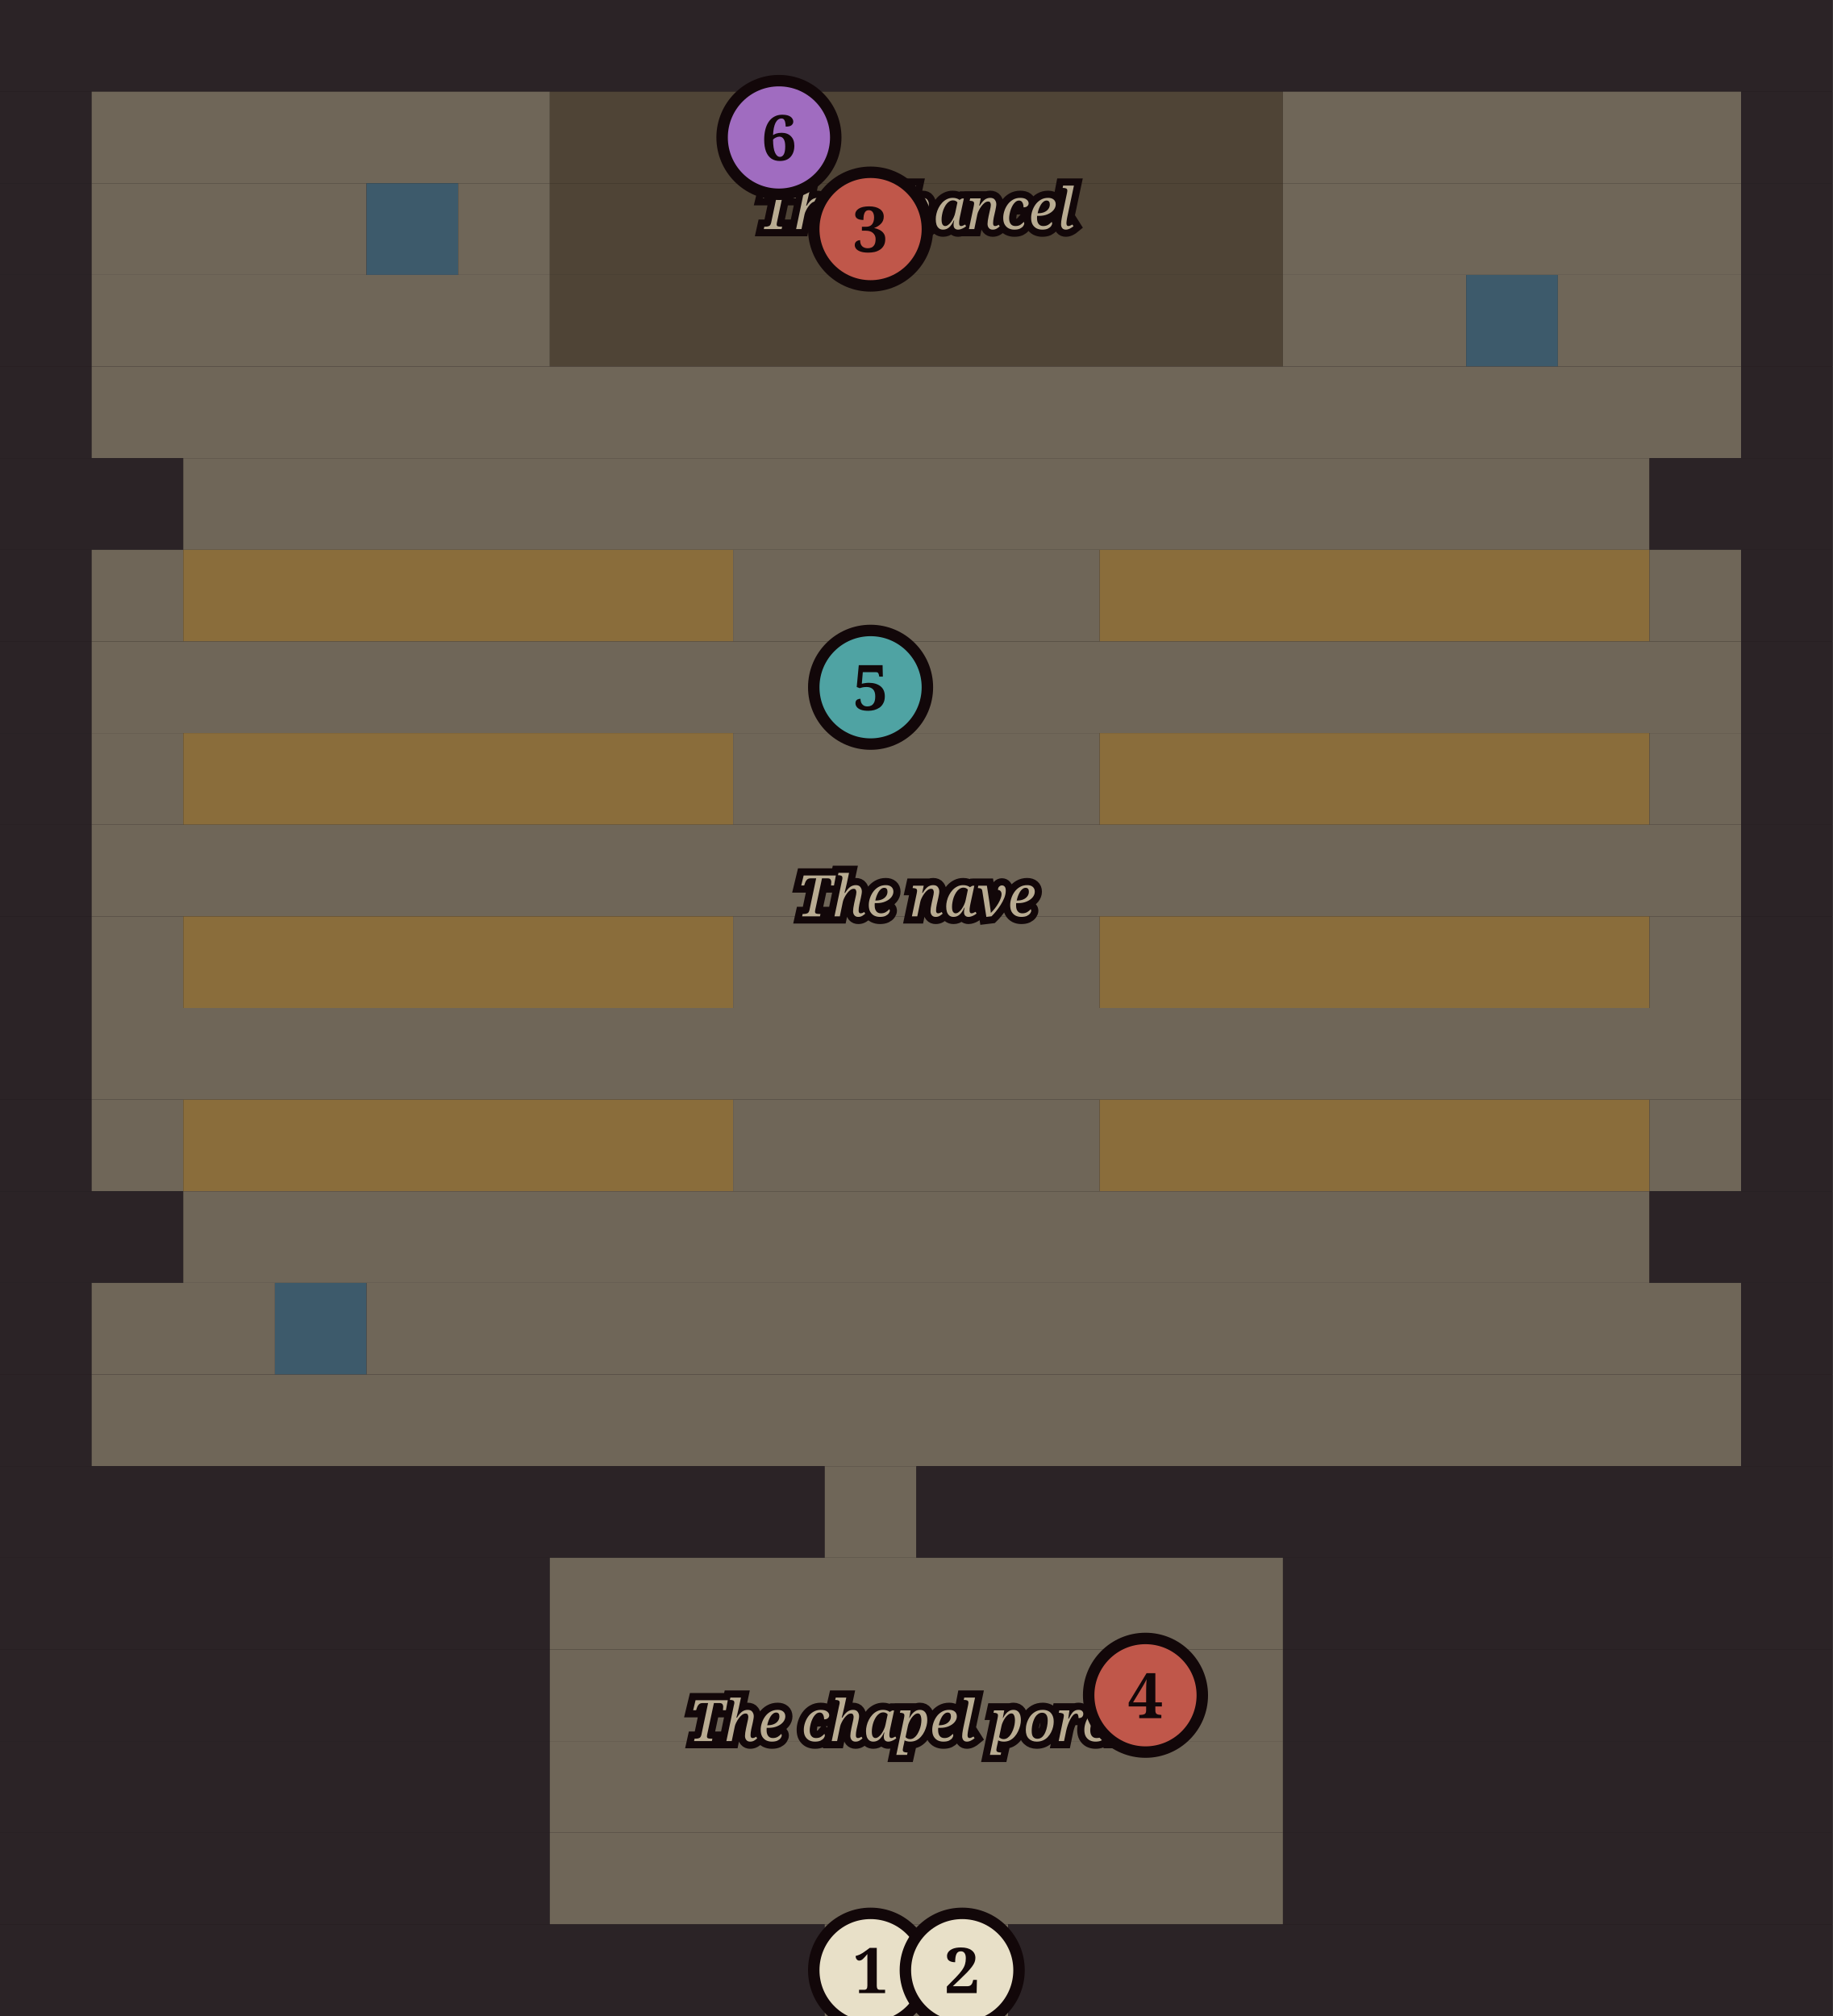
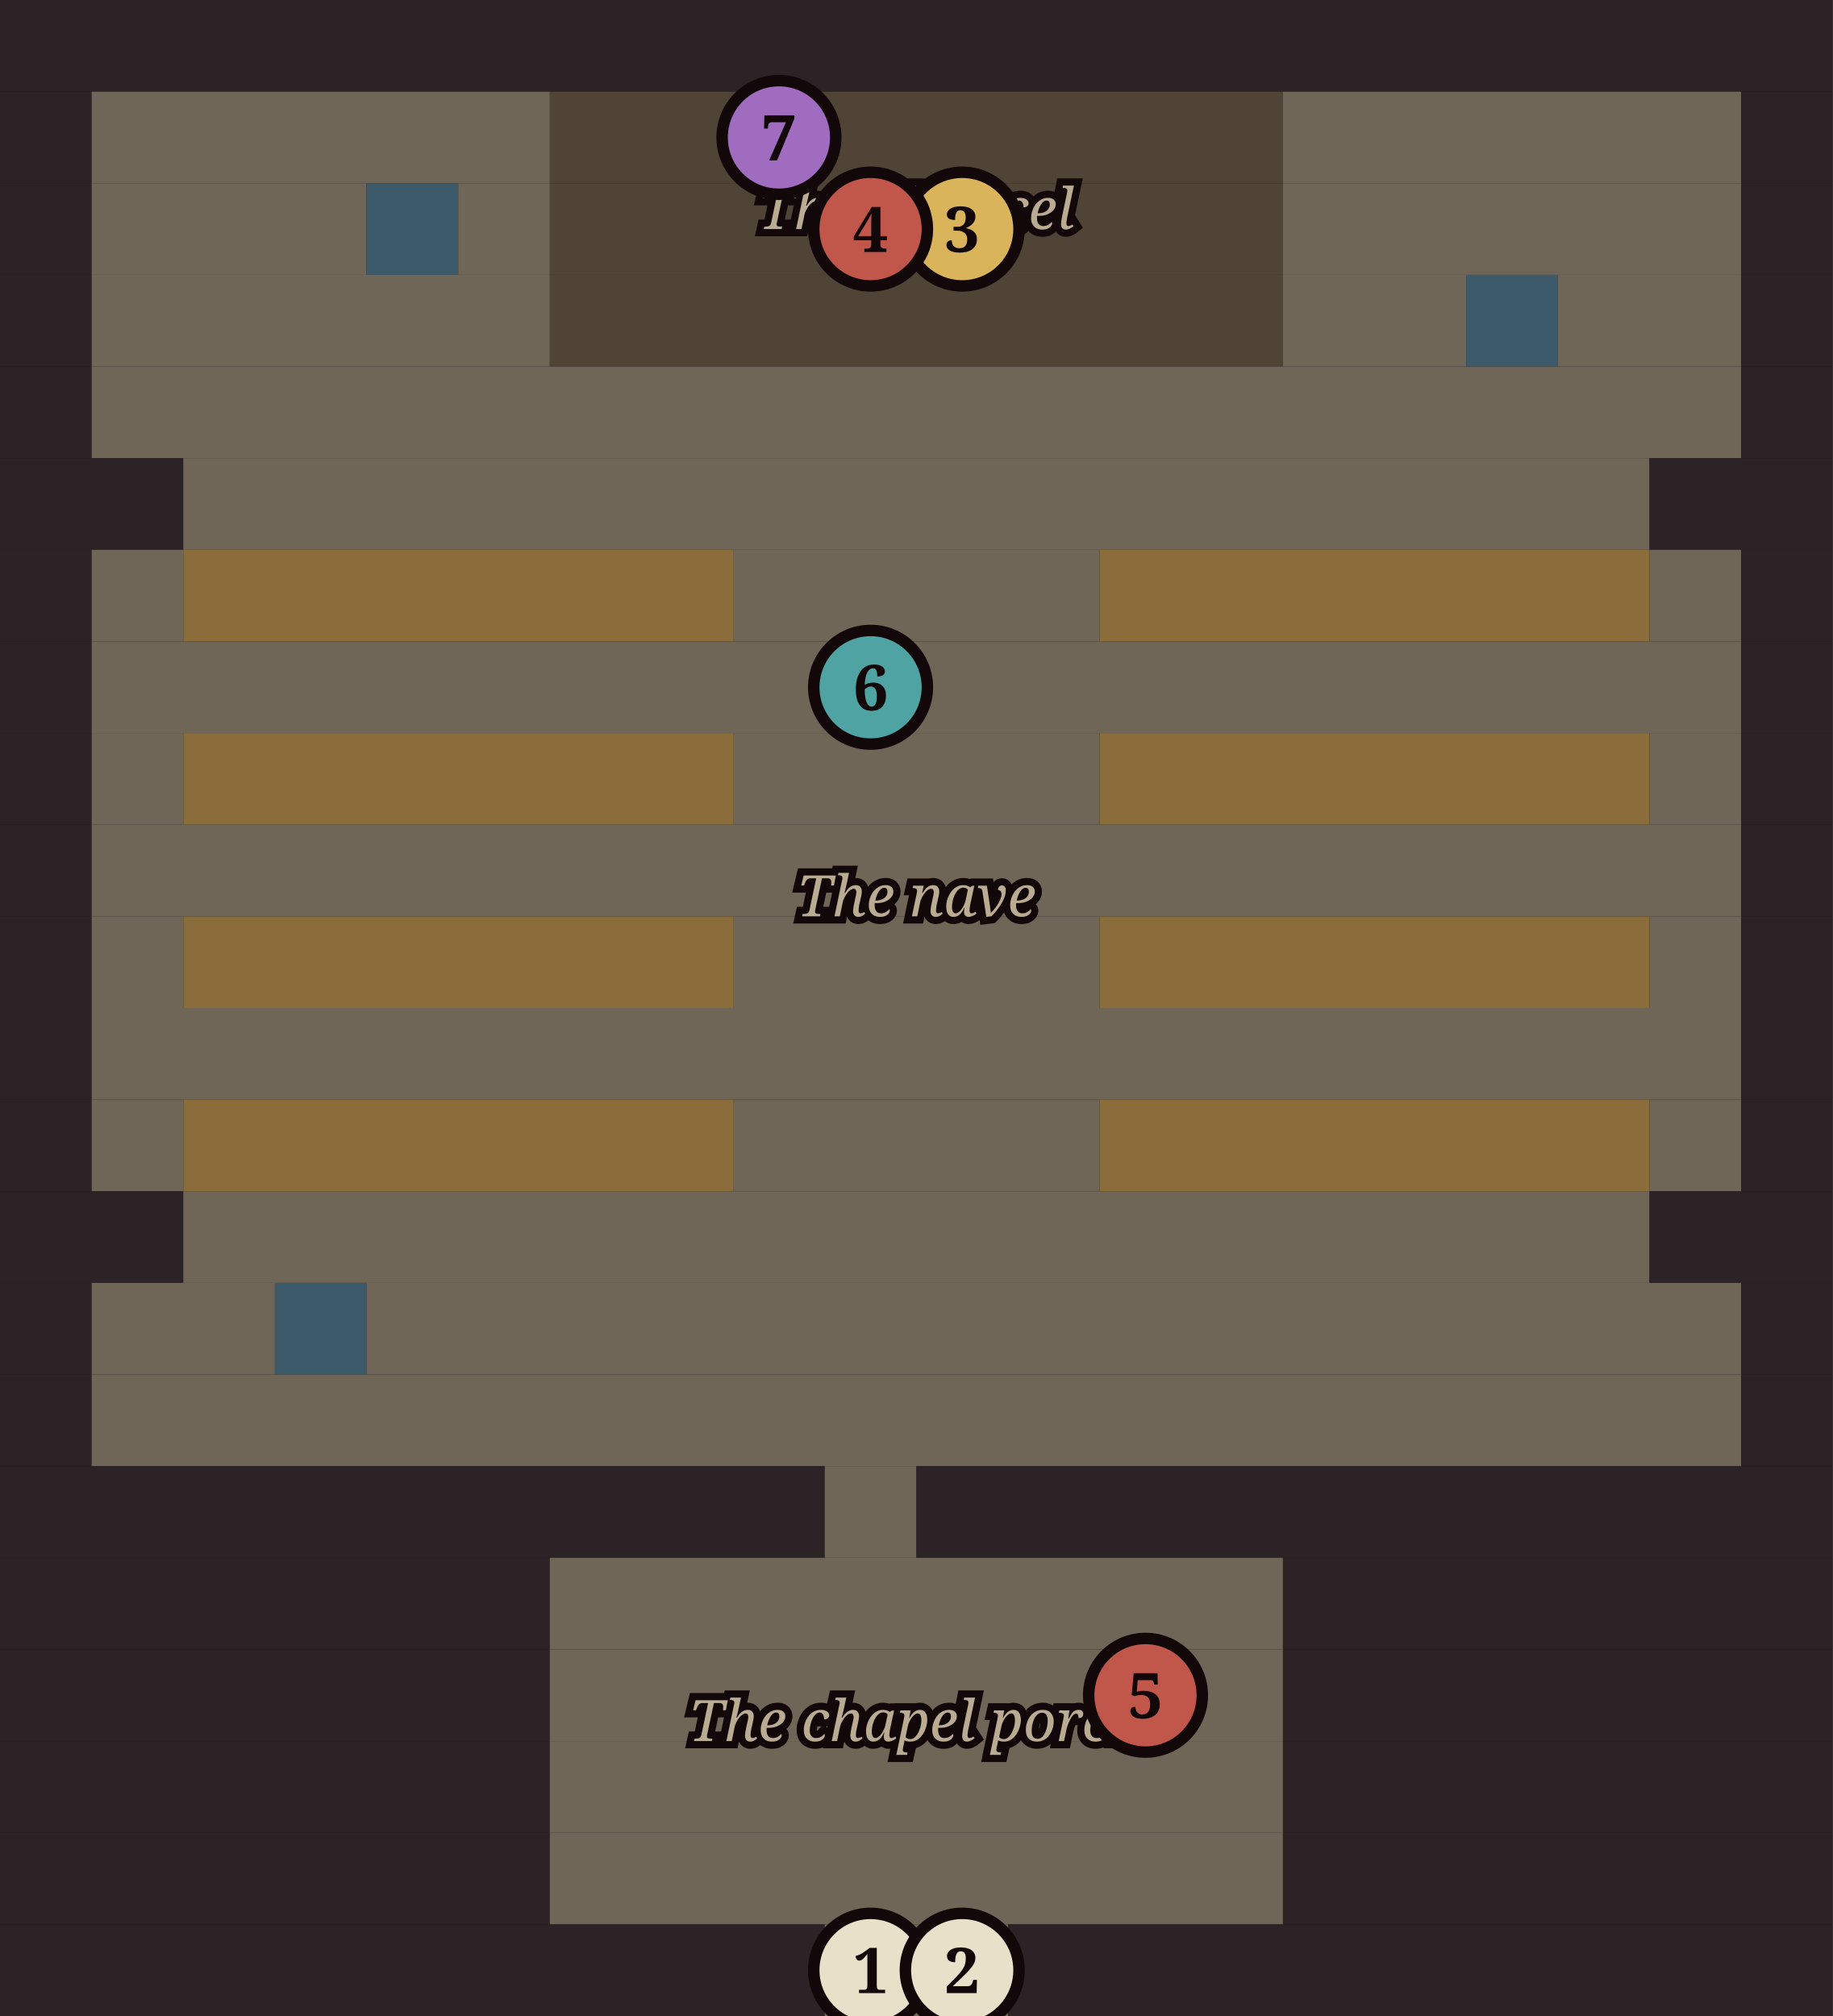
<svg xmlns="http://www.w3.org/2000/svg" viewBox="0 0 320 352" width="320" height="352" font-family="Georgia, serif">
  <rect width="320" height="352" fill="#1a1416" />
  <rect x="0" y="0" width="320" height="16" fill="#2b2326" />
  <rect x="0" y="16" width="16" height="16" fill="#2b2326" />
  <rect x="16" y="16" width="80" height="16" fill="#6f6658" />
  <rect x="96" y="16" width="128" height="16" fill="#4f4436" />
  <rect x="224" y="16" width="80" height="16" fill="#6f6658" />
  <rect x="304" y="16" width="16" height="16" fill="#2b2326" />
  <rect x="0" y="32" width="16" height="16" fill="#2b2326" />
  <rect x="16" y="32" width="48" height="16" fill="#6f6658" />
  <rect x="64" y="32" width="16" height="16" fill="#3d5a6b" />
  <rect x="80" y="32" width="16" height="16" fill="#6f6658" />
  <rect x="96" y="32" width="128" height="16" fill="#4f4436" />
  <rect x="224" y="32" width="80" height="16" fill="#6f6658" />
  <rect x="304" y="32" width="16" height="16" fill="#2b2326" />
  <rect x="0" y="48" width="16" height="16" fill="#2b2326" />
  <rect x="16" y="48" width="80" height="16" fill="#6f6658" />
  <rect x="96" y="48" width="128" height="16" fill="#4f4436" />
  <rect x="224" y="48" width="32" height="16" fill="#6f6658" />
  <rect x="256" y="48" width="16" height="16" fill="#3d5a6b" />
  <rect x="272" y="48" width="32" height="16" fill="#6f6658" />
  <rect x="304" y="48" width="16" height="16" fill="#2b2326" />
  <rect x="0" y="64" width="16" height="16" fill="#2b2326" />
  <rect x="16" y="64" width="288" height="16" fill="#6f6658" />
  <rect x="304" y="64" width="16" height="16" fill="#2b2326" />
  <rect x="0" y="80" width="32" height="16" fill="#2b2326" />
  <rect x="32" y="80" width="256" height="16" fill="#6f6658" />
  <rect x="288" y="80" width="32" height="16" fill="#2b2326" />
  <rect x="0" y="96" width="16" height="16" fill="#2b2326" />
  <rect x="16" y="96" width="16" height="16" fill="#6f6658" />
  <rect x="32" y="96" width="96" height="16" fill="#8a6d3b" />
  <rect x="128" y="96" width="64" height="16" fill="#6f6658" />
  <rect x="192" y="96" width="96" height="16" fill="#8a6d3b" />
  <rect x="288" y="96" width="16" height="16" fill="#6f6658" />
  <rect x="304" y="96" width="16" height="16" fill="#2b2326" />
  <rect x="0" y="112" width="16" height="16" fill="#2b2326" />
  <rect x="16" y="112" width="288" height="16" fill="#6f6658" />
  <rect x="304" y="112" width="16" height="16" fill="#2b2326" />
  <rect x="0" y="128" width="16" height="16" fill="#2b2326" />
  <rect x="16" y="128" width="16" height="16" fill="#6f6658" />
  <rect x="32" y="128" width="96" height="16" fill="#8a6d3b" />
  <rect x="128" y="128" width="64" height="16" fill="#6f6658" />
  <rect x="192" y="128" width="96" height="16" fill="#8a6d3b" />
  <rect x="288" y="128" width="16" height="16" fill="#6f6658" />
  <rect x="304" y="128" width="16" height="16" fill="#2b2326" />
  <rect x="0" y="144" width="16" height="16" fill="#2b2326" />
  <rect x="16" y="144" width="288" height="16" fill="#6f6658" />
  <rect x="304" y="144" width="16" height="16" fill="#2b2326" />
  <rect x="0" y="160" width="16" height="16" fill="#2b2326" />
  <rect x="16" y="160" width="16" height="16" fill="#6f6658" />
  <rect x="32" y="160" width="96" height="16" fill="#8a6d3b" />
  <rect x="128" y="160" width="64" height="16" fill="#6f6658" />
  <rect x="192" y="160" width="96" height="16" fill="#8a6d3b" />
  <rect x="288" y="160" width="16" height="16" fill="#6f6658" />
  <rect x="304" y="160" width="16" height="16" fill="#2b2326" />
  <rect x="0" y="176" width="16" height="16" fill="#2b2326" />
  <rect x="16" y="176" width="288" height="16" fill="#6f6658" />
  <rect x="304" y="176" width="16" height="16" fill="#2b2326" />
  <rect x="0" y="192" width="16" height="16" fill="#2b2326" />
  <rect x="16" y="192" width="16" height="16" fill="#6f6658" />
  <rect x="32" y="192" width="96" height="16" fill="#8a6d3b" />
  <rect x="128" y="192" width="64" height="16" fill="#6f6658" />
  <rect x="192" y="192" width="96" height="16" fill="#8a6d3b" />
  <rect x="288" y="192" width="16" height="16" fill="#6f6658" />
  <rect x="304" y="192" width="16" height="16" fill="#2b2326" />
  <rect x="0" y="208" width="32" height="16" fill="#2b2326" />
  <rect x="32" y="208" width="256" height="16" fill="#6f6658" />
  <rect x="288" y="208" width="32" height="16" fill="#2b2326" />
  <rect x="0" y="224" width="16" height="16" fill="#2b2326" />
  <rect x="16" y="224" width="32" height="16" fill="#6f6658" />
  <rect x="48" y="224" width="16" height="16" fill="#3d5a6b" />
  <rect x="64" y="224" width="240" height="16" fill="#6f6658" />
  <rect x="304" y="224" width="16" height="16" fill="#2b2326" />
  <rect x="0" y="240" width="16" height="16" fill="#2b2326" />
  <rect x="16" y="240" width="288" height="16" fill="#6f6658" />
  <rect x="304" y="240" width="16" height="16" fill="#2b2326" />
  <rect x="0" y="256" width="144" height="16" fill="#2b2326" />
  <rect x="144" y="256" width="16" height="16" fill="#6f6658" />
  <rect x="160" y="256" width="160" height="16" fill="#2b2326" />
  <rect x="0" y="272" width="96" height="16" fill="#2b2326" />
  <rect x="96" y="272" width="128" height="16" fill="#6f6658" />
  <rect x="224" y="272" width="96" height="16" fill="#2b2326" />
  <rect x="0" y="288" width="96" height="16" fill="#2b2326" />
  <rect x="96" y="288" width="128" height="16" fill="#6f6658" />
  <rect x="224" y="288" width="96" height="16" fill="#2b2326" />
  <rect x="0" y="304" width="96" height="16" fill="#2b2326" />
  <rect x="96" y="304" width="128" height="16" fill="#6f6658" />
  <rect x="224" y="304" width="96" height="16" fill="#2b2326" />
  <rect x="0" y="320" width="96" height="16" fill="#2b2326" />
  <rect x="96" y="320" width="128" height="16" fill="#6f6658" />
  <rect x="224" y="320" width="96" height="16" fill="#2b2326" />
  <rect x="0" y="336" width="144" height="16" fill="#2b2326" />
  <rect x="144" y="336" width="32" height="16" fill="#6f6658" />
  <rect x="176" y="336" width="144" height="16" fill="#2b2326" />
  <text x="160.0" y="40.0" font-size="10" text-anchor="middle" fill="#f0e2c0" fill-opacity="0.75" stroke="#120709" stroke-width="2.5" paint-order="stroke" font-style="italic">The chancel</text>
  <text x="160.0" y="160.0" font-size="10" text-anchor="middle" fill="#f0e2c0" fill-opacity="0.75" stroke="#120709" stroke-width="2.5" paint-order="stroke" font-style="italic">The nave</text>
  <text x="160.0" y="304.0" font-size="10" text-anchor="middle" fill="#f0e2c0" fill-opacity="0.75" stroke="#120709" stroke-width="2.5" paint-order="stroke" font-style="italic">The chapel porch</text>
  <circle cx="152.0" cy="344.0" r="9.92" fill="#e8e0c8" stroke="#120709" stroke-width="2" />
  <text x="152.0" y="348.0" font-size="11" text-anchor="middle" fill="#120709" font-weight="bold">1</text>
  <circle cx="168.0" cy="344.0" r="9.92" fill="#e8e0c8" stroke="#120709" stroke-width="2" />
  <text x="168.0" y="348.0" font-size="11" text-anchor="middle" fill="#120709" font-weight="bold">2</text>
+   <circle cx="168.0" cy="40.0" r="9.92" fill="#d9b45a" stroke="#120709" stroke-width="2" />
+   <text x="168.0" y="44.0" font-size="11" text-anchor="middle" fill="#120709" font-weight="bold">3</text>
  <circle cx="152.0" cy="40.0" r="9.92" fill="#c0574a" stroke="#120709" stroke-width="2" />
-   <text x="152.0" y="44.0" font-size="11" text-anchor="middle" fill="#120709" font-weight="bold">3</text>
+   <text x="152.0" y="44.0" font-size="11" text-anchor="middle" fill="#120709" font-weight="bold">4</text>
  <circle cx="200.0" cy="296.0" r="9.92" fill="#c0574a" stroke="#120709" stroke-width="2" />
-   <text x="200.0" y="300.0" font-size="11" text-anchor="middle" fill="#120709" font-weight="bold">4</text>
+   <text x="200.0" y="300.0" font-size="11" text-anchor="middle" fill="#120709" font-weight="bold">5</text>
  <circle cx="152.0" cy="120.0" r="9.92" fill="#4fa3a3" stroke="#120709" stroke-width="2" />
-   <text x="152.0" y="124.0" font-size="11" text-anchor="middle" fill="#120709" font-weight="bold">5</text>
+   <text x="152.0" y="124.0" font-size="11" text-anchor="middle" fill="#120709" font-weight="bold">6</text>
  <circle cx="136.0" cy="24.0" r="9.92" fill="#a06cc0" stroke="#120709" stroke-width="2" />
-   <text x="136.0" y="28.0" font-size="11" text-anchor="middle" fill="#120709" font-weight="bold">6</text>
+   <text x="136.0" y="28.0" font-size="11" text-anchor="middle" fill="#120709" font-weight="bold">7</text>
</svg>
